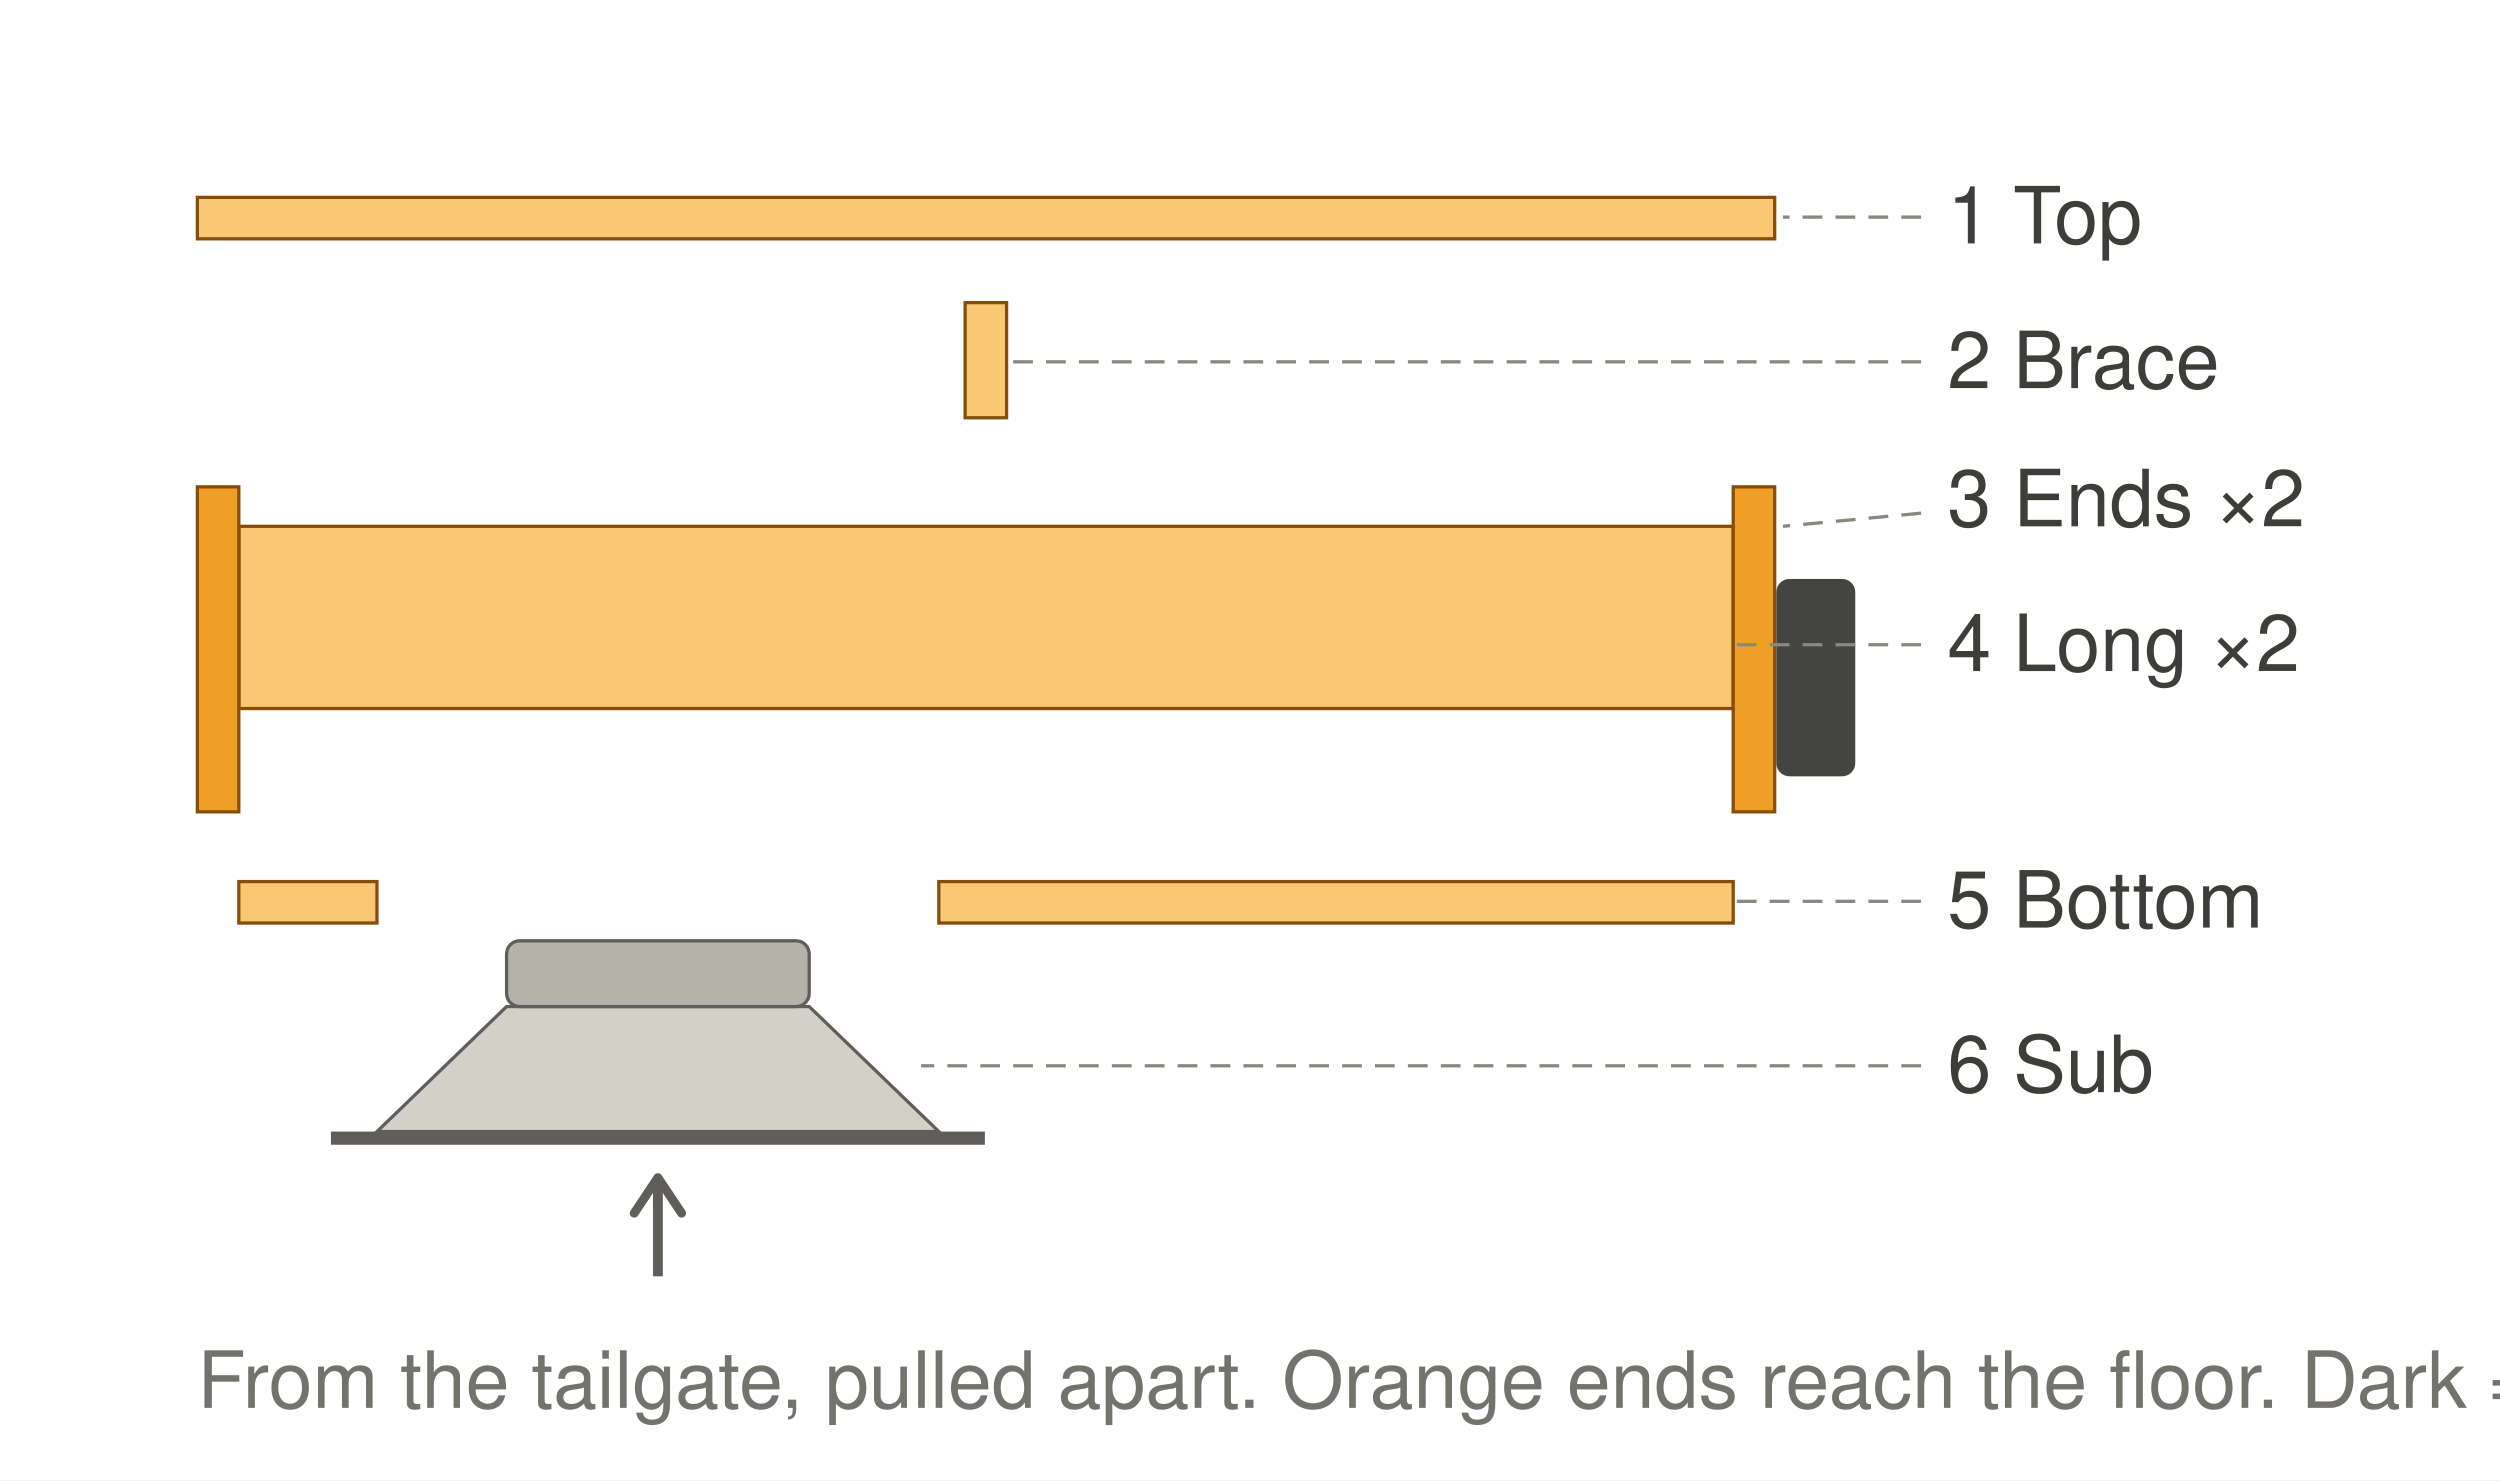
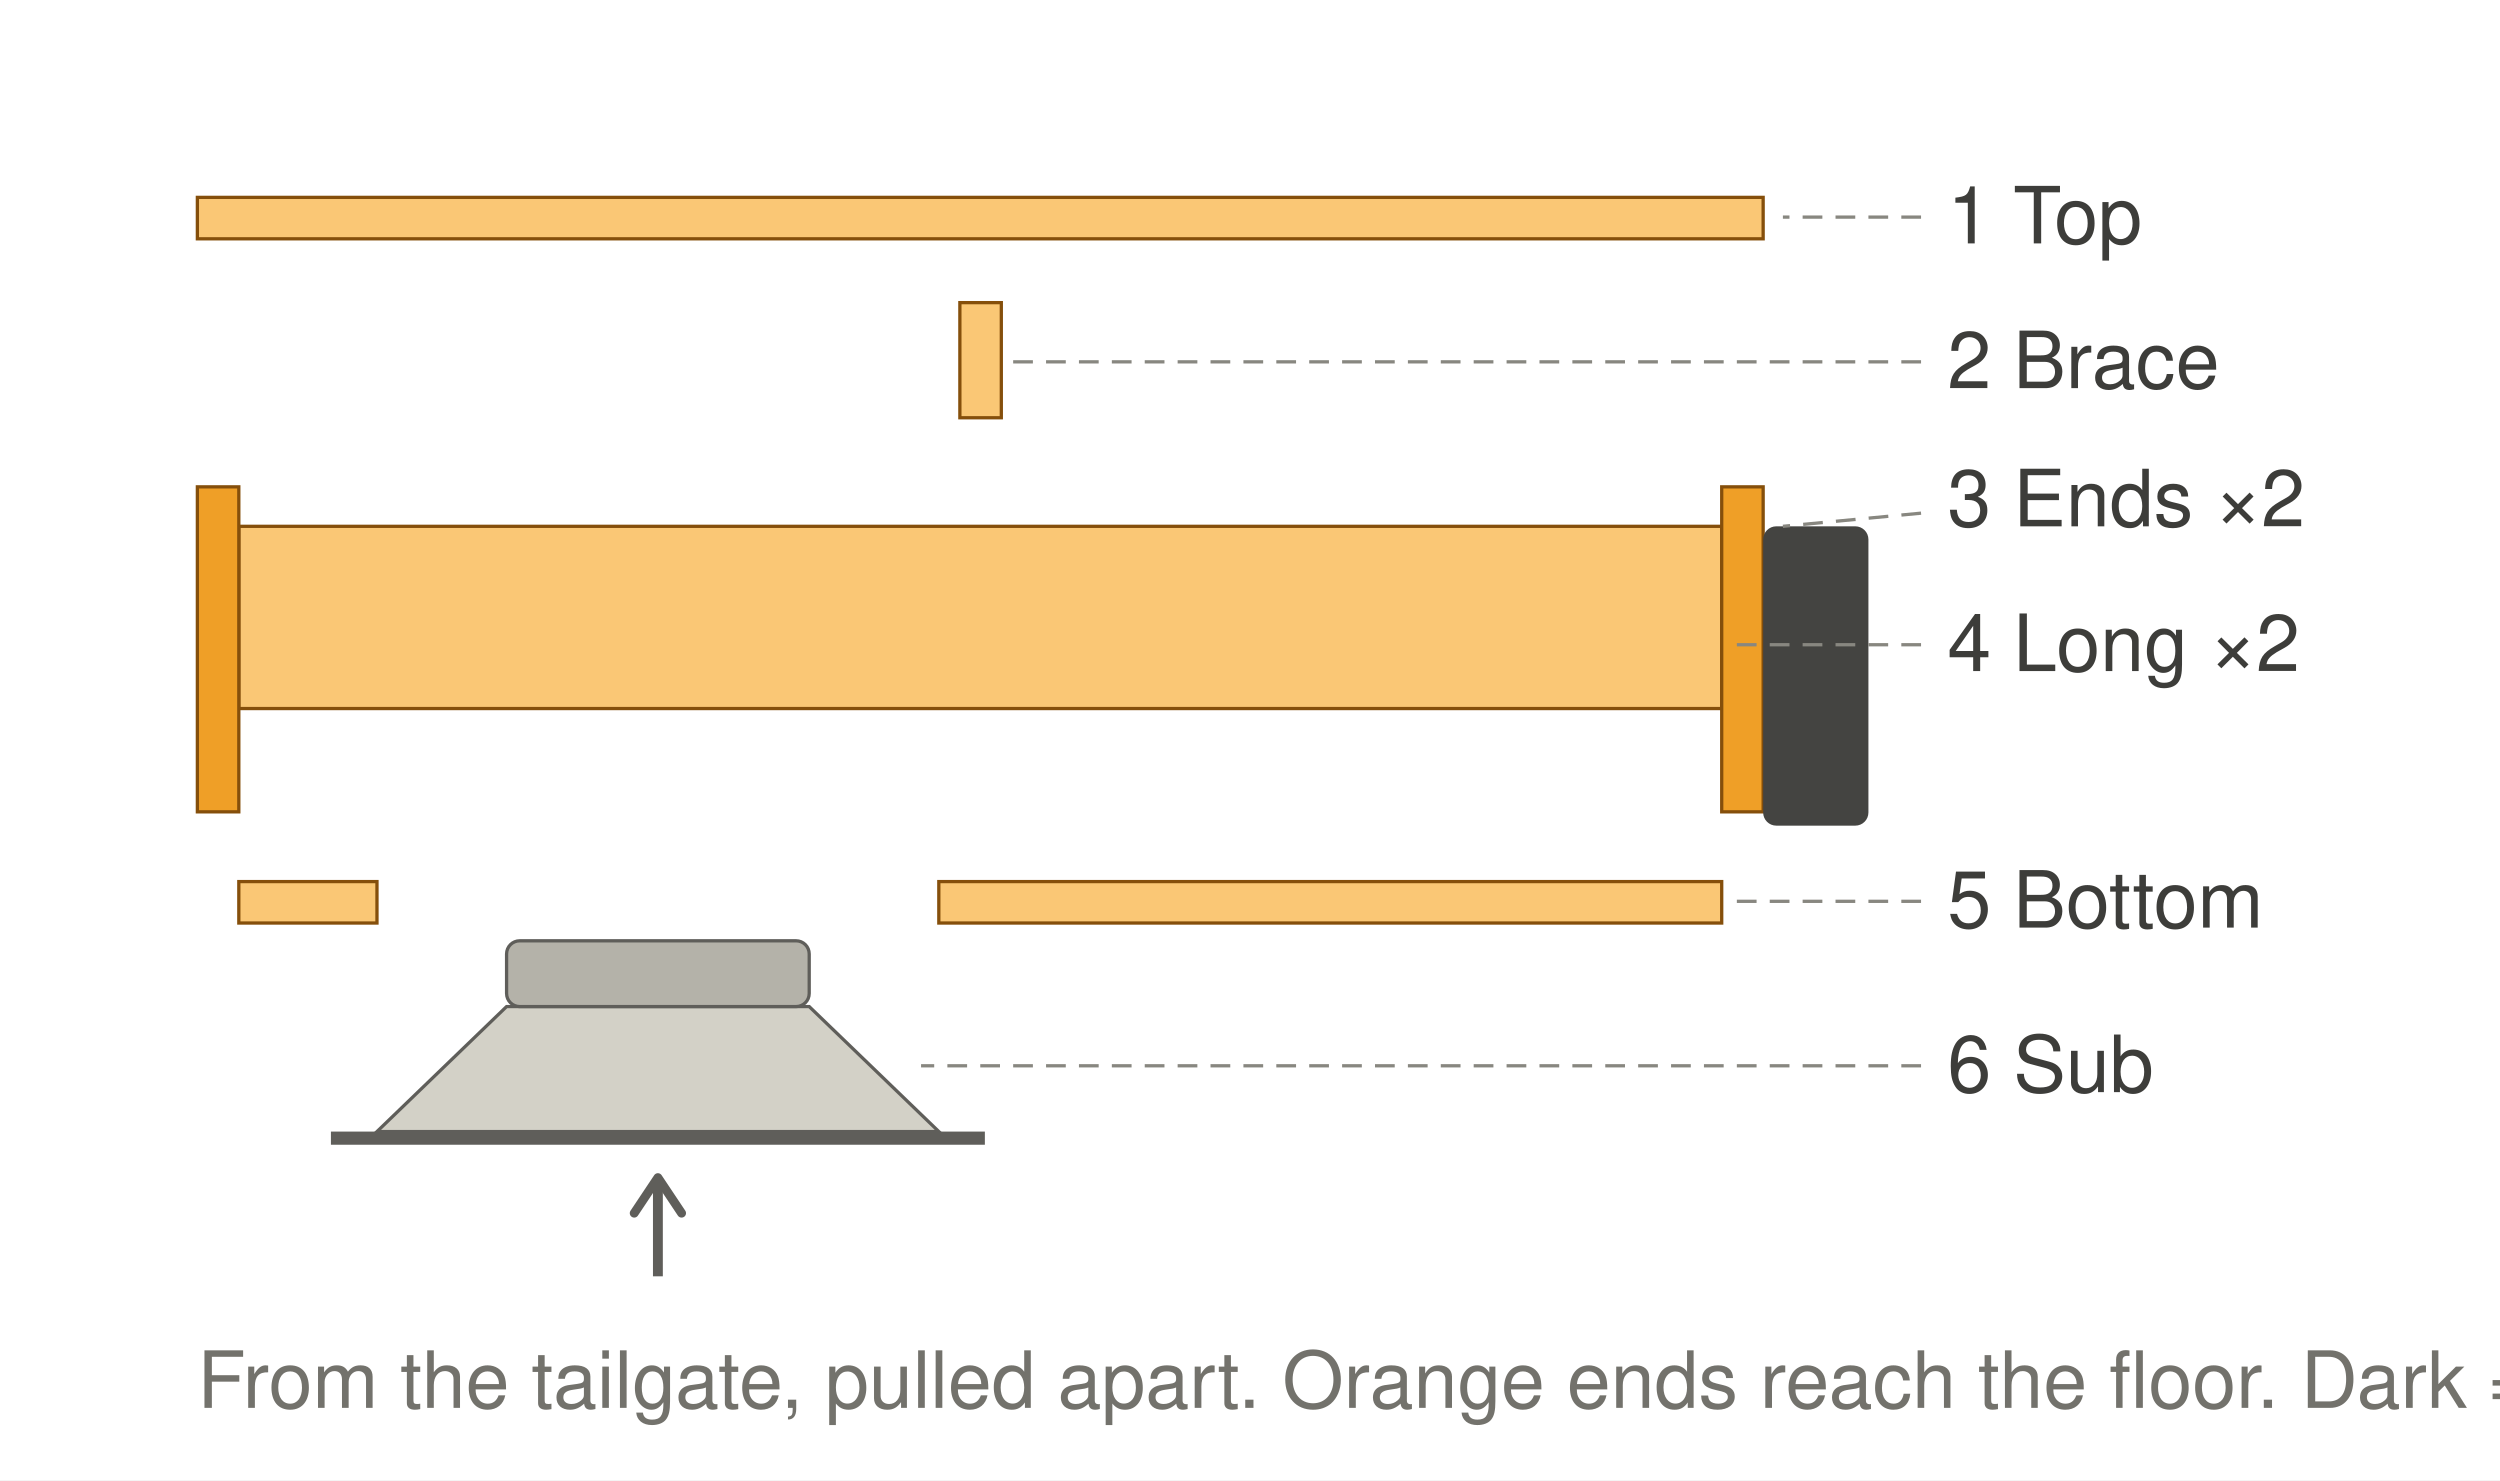
<svg xmlns="http://www.w3.org/2000/svg" viewBox="0 0 380 225" width="560" font-family="Helvetica, Arial, sans-serif" font-size="12">
  <rect width="380" height="225" fill="#ffffff" />
  <defs>
    <marker id="arrow" viewBox="0 0 10 10" refX="8" refY="5" markerWidth="6" markerHeight="6" orient="auto-start-reverse">
      <path d="M2 1L8 5L2 9" fill="none" stroke="#5F5E5A" stroke-width="1.5" stroke-linecap="round" stroke-linejoin="round" />
    </marker>
  </defs>
  <g fill="#FAC775" stroke="#854F0B" stroke-width="0.5">
-     <rect x="30" y="30" width="239.75" height="6.3" />
-     <rect x="146.7" y="46" width="6.3" height="17.5" />
-     <rect x="36.3" y="80" width="227.15" height="27.7" />
+     <rect x="30" y="30" width="238" height="6.3" />
+     <rect x="145.9" y="46" width="6.3" height="17.5" />
+     <rect x="36.3" y="80" width="225.4" height="27.7" />
    <rect x="36.3" y="134" width="21" height="6.3" />
-     <rect x="142.7" y="134" width="120.75" height="6.3" />
+     <rect x="142.7" y="134" width="119" height="6.3" />
  </g>
  <g fill="#EF9F27" stroke="#854F0B" stroke-width="0.5">
    <rect x="30" y="74" width="6.3" height="49.4" />
-     <rect x="263.45" y="74" width="6.3" height="49.4" />
+     <rect x="261.7" y="74" width="6.3" height="49.4" />
  </g>
  <rect x="50.3" y="172" width="99.4" height="2" fill="#5F5E5A" />
  <polygon points="57.3,172 142.7,172 123,153 77,153" fill="#D3D1C7" stroke="#5F5E5A" stroke-width="0.5" />
  <rect x="77" y="143" width="46" height="10" rx="2" fill="#B4B2A9" stroke="#5F5E5A" stroke-width="0.5" />
  <line x1="100" y1="194" x2="100" y2="179" stroke="#5F5E5A" stroke-width="1.5" marker-end="url(#arrow)" />
-   <rect x="270" y="88" width="12" height="30" rx="2" fill="#444441" />
+   <rect x="268" y="80" width="16" height="45.5" rx="2" fill="#444441" />
  <g stroke="#888780" stroke-width="0.5" stroke-dasharray="3 2">
    <line x1="292" y1="33" x2="271" y2="33" />
    <line x1="292" y1="55" x2="154" y2="55" />
    <line x1="292" y1="78" x2="271" y2="80" />
    <line x1="292" y1="98" x2="264" y2="98" />
    <line x1="292" y1="137" x2="264" y2="137" />
    <line x1="292" y1="162" x2="140" y2="162" />
  </g>
  <g fill="#3d3d3a">
    <text x="296" y="37">1 Top</text>
    <text x="296" y="59">2 Brace</text>
    <text x="296" y="80">3 Ends ×2</text>
    <text x="296" y="102">4 Long ×2</text>
    <text x="296" y="141">5 Bottom</text>
    <text x="296" y="166">6 Sub</text>
    <text x="30" y="214" fill="#73726c">From the tailgate, pulled apart. Orange ends reach the floor. Dark = amp.</text>
  </g>
</svg>
